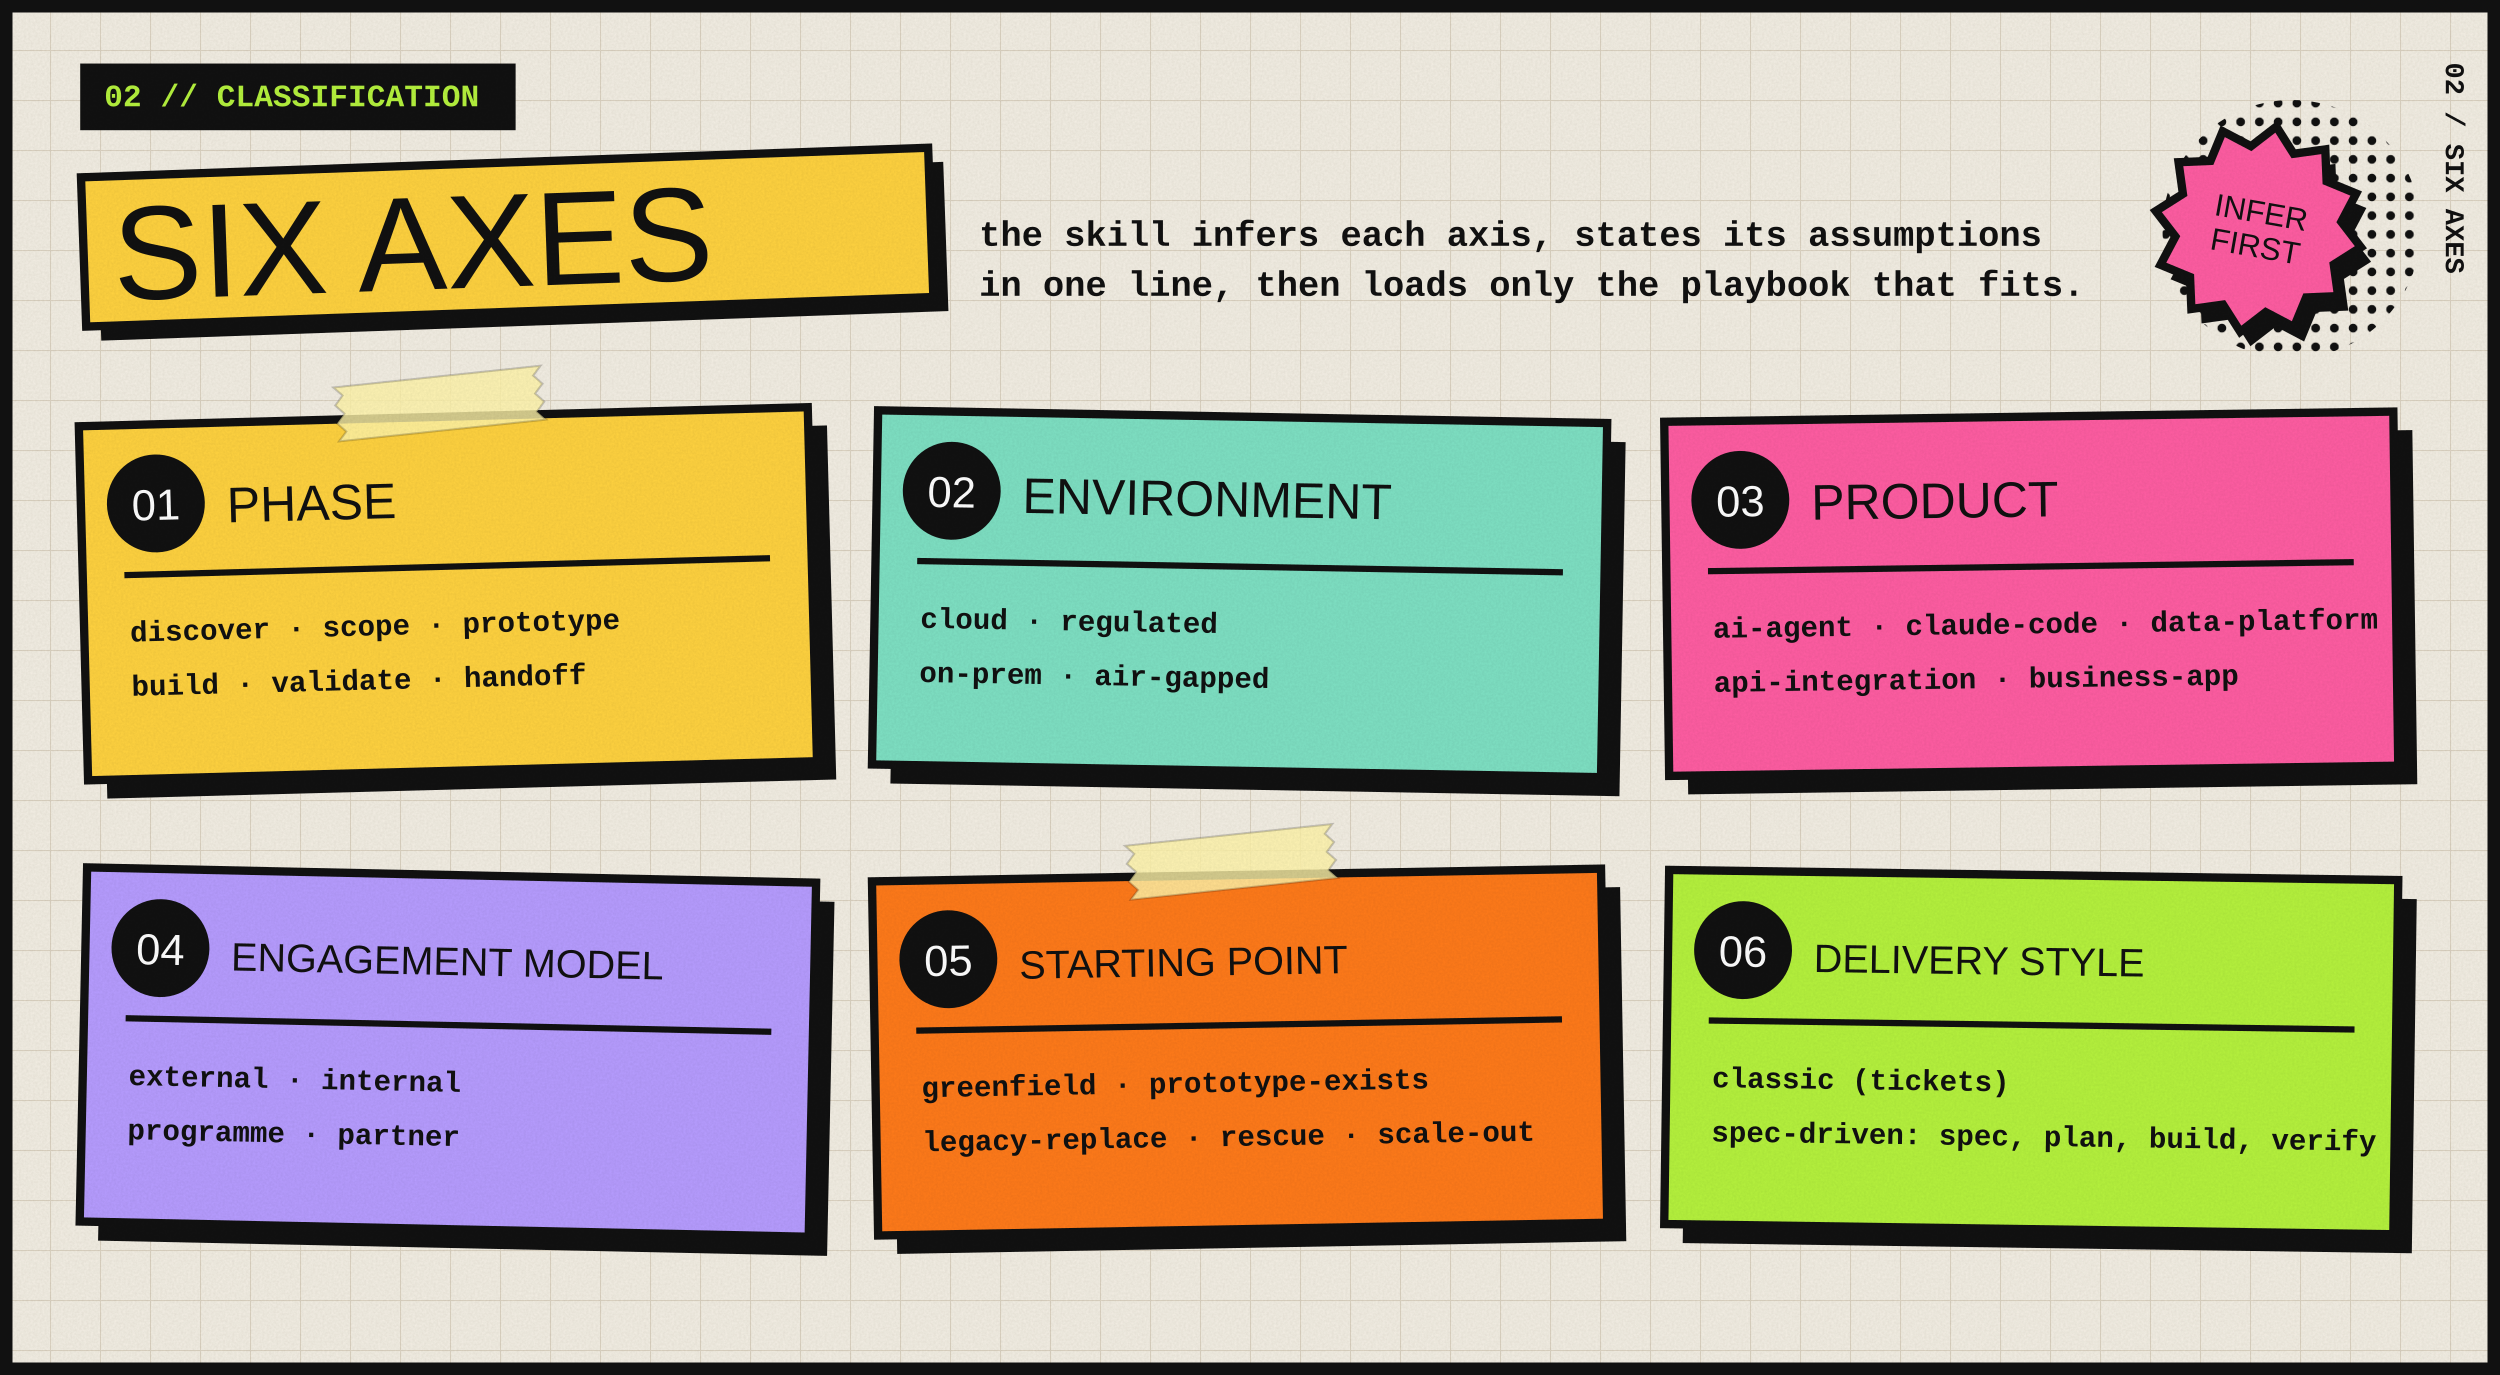
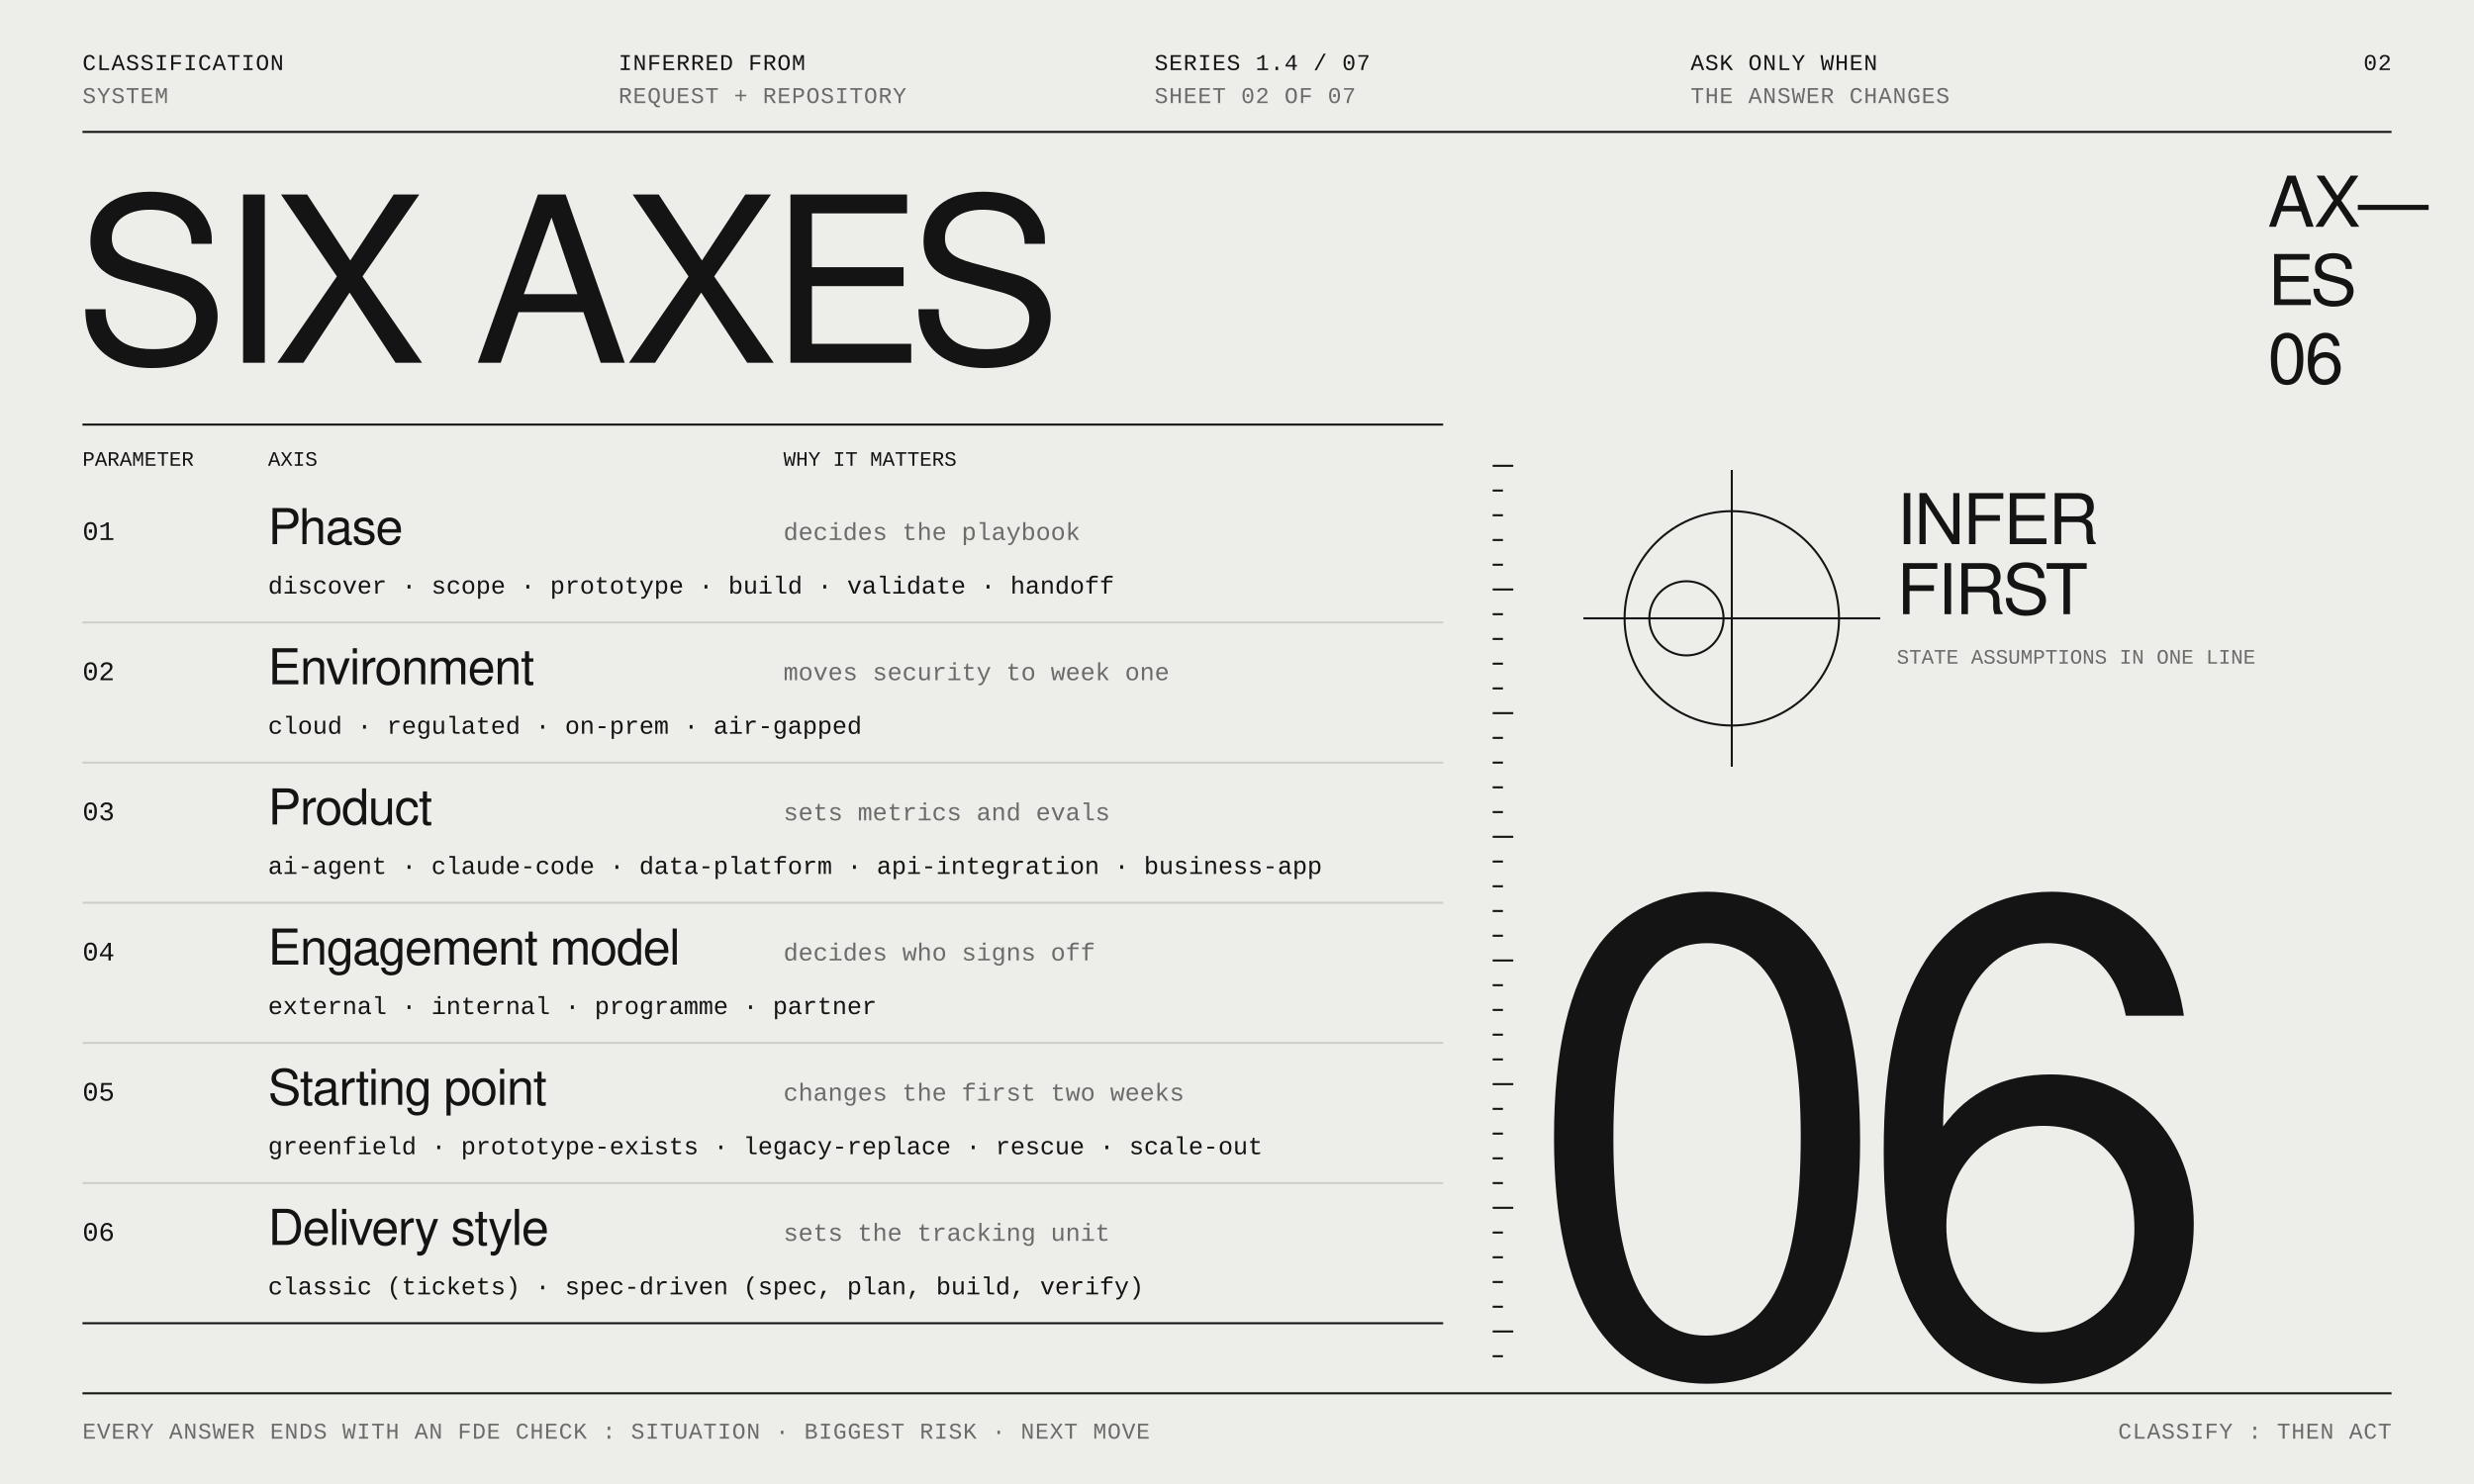
- <svg xmlns="http://www.w3.org/2000/svg" viewBox="0 0 1200 660" role="img" aria-labelledby="t d">
-   <defs>
-     <pattern id="grid" width="24" height="24" patternUnits="userSpaceOnUse">
-       <path d="M24 0H0V24" fill="none" stroke="#DCD3C2" stroke-width="1" />
-     </pattern>
-     <pattern id="dots" width="9" height="9" patternUnits="userSpaceOnUse">
-       <circle cx="4.5" cy="4.5" r="2.1" fill="#111111" />
-     </pattern>
-     <pattern id="dotsw" width="9" height="9" patternUnits="userSpaceOnUse">
-       <circle cx="4.5" cy="4.5" r="1.8" fill="#FFFFFF" opacity=".55" />
-     </pattern>
-     <pattern id="stripes" width="14" height="14" patternUnits="userSpaceOnUse" patternTransform="rotate(45)">
-       <rect width="7" height="14" fill="#111111" />
-     </pattern>
-     <filter id="grain" x="0" y="0" width="100%" height="100%">
-       <feTurbulence type="fractalNoise" baseFrequency=".9" numOctaves="2" seed="4" />
-       <feColorMatrix values="0 0 0 0 0  0 0 0 0 0  0 0 0 0 0  0 0 0 .07 0" />
-       <feComposite in2="SourceGraphic" operator="in" />
-     </filter>
-     <marker id="ah" viewBox="0 0 10 10" refX="7" refY="5" markerWidth="5" markerHeight="5" orient="auto-start-reverse">
-       <path d="M0 0L10 5L0 10z" fill="#111111" />
-     </marker>
-   </defs>
-   <rect width="1200" height="660" fill="#F3EEE3" />
-   <rect width="1200" height="660" fill="url(#grid)" />
-   <g transform="rotate(0 40 32)">
-     <rect x="40" y="32" width="206" height="29" fill="#111111" stroke="#111111" stroke-width="3" />
-     <text x="50" y="51" font-family="Courier New, Courier, monospace" font-size="15" fill="#B5F23D" text-anchor="start" font-weight="700">02 // CLASSIFICATION</text>
-   </g>
-   <g transform="rotate(-2 243.44 113.84)">
-     <rect x="47" y="85" width="406.88" height="71.68" fill="#111111" />
-     <rect x="40" y="78" width="406.88" height="71.68" fill="#FFD23F" stroke="#111111" stroke-width="4" />
-     <text x="54" y="137.52" font-family="Arial Black, Arial, Helvetica, sans-serif" font-size="64" fill="#111111" text-anchor="start">SIX AXES</text>
-   </g>
-   <text x="470" y="118" font-family="Courier New, Courier, monospace" font-size="17" fill="#111111" text-anchor="start" font-weight="700">the skill infers each axis, states its assumptions</text>
-   <text x="470" y="142" font-family="Courier New, Courier, monospace" font-size="17" fill="#111111" text-anchor="start" font-weight="700">in one line, then loads only the playbook that fits.</text>
-   <circle cx="1100" cy="110" r="62" fill="url(#dots)" />
-   <g transform="rotate(10 1084 110)">
-     <polygon points="1134.0,110.0 1122.6,120.4 1127.3,135.0 1112.3,138.3 1109.0,153.3 1094.4,148.6 1084.0,160.0 1073.6,148.6 1059.0,153.3 1055.7,138.3 1040.7,135.0 1045.4,120.4 1034.0,110.0 1045.4,99.6 1040.7,85.0 1055.7,81.7 1059.0,66.7 1073.6,71.4 1084.0,60.0 1094.4,71.4 1109.0,66.7 1112.3,81.7 1127.3,85.0 1122.6,99.6" transform="translate(6 6)" fill="#111111" />
-     <polygon points="1134.0,110.0 1122.6,120.4 1127.3,135.0 1112.3,138.3 1109.0,153.3 1094.4,148.6 1084.0,160.0 1073.6,148.6 1059.0,153.3 1055.7,138.3 1040.7,135.0 1045.4,120.4 1034.0,110.0 1045.4,99.6 1040.7,85.0 1055.7,81.7 1059.0,66.7 1073.6,71.4 1084.0,60.0 1094.4,71.4 1109.0,66.7 1112.3,81.7 1127.3,85.0 1122.6,99.6" fill="#FF5DA2" stroke="#111111" stroke-width="4" />
-     <text x="1084" y="107.0" font-family="Arial Black, Arial, Helvetica, sans-serif" font-size="15" fill="#111111" text-anchor="middle">INFER</text>
-     <text x="1084" y="123.5" font-family="Arial Black, Arial, Helvetica, sans-serif" font-size="15" fill="#111111" text-anchor="middle">FIRST</text>
-   </g>
-   <g transform="rotate(-1.5 215.0 285.0)">
-     <rect x="49" y="209" width="350" height="170" fill="#111111" />
-     <rect x="40" y="200" width="350" height="170" fill="#FFD23F" stroke="#111111" stroke-width="4" />
-     <circle cx="76" cy="238" r="22" fill="#111111" stroke="#111111" stroke-width="3" />
-     <text x="76" y="245.92" font-family="Arial Black, Arial, Helvetica, sans-serif" font-size="20.9" fill="#FFFFFF" text-anchor="middle">01</text>
-     <text x="110" y="248" font-family="Arial Black, Arial, Helvetica, sans-serif" font-size="24" fill="#111111" text-anchor="start">PHASE</text>
-     <line x1="60" y1="272" x2="370" y2="272" stroke="#111111" stroke-width="3" />
-     <text x="62" y="304" font-family="Courier New, Courier, monospace" font-size="14" fill="#111111" text-anchor="start" font-weight="700">discover · scope · prototype</text>
-     <text x="62" y="330" font-family="Courier New, Courier, monospace" font-size="14" fill="#111111" text-anchor="start" font-weight="700">build · validate · handoff</text>
-   </g>
-   <g transform="translate(160 186) rotate(-6)">
-     <polygon points="0.0,0.0 100.0,0.0 96.0,4.3 100.0,8.7 96.0,13.0 100.0,17.3 96.0,21.7 100.0,26.0 0.0,26.0 4.0,21.7 0.0,17.3 4.0,13.0 0.0,8.7 4.0,4.3" fill="#FFF4A8" opacity=".82" stroke="#111111" stroke-opacity=".25" />
-   </g>
-   <g transform="rotate(1 595.0 285.0)">
-     <rect x="429" y="209" width="350" height="170" fill="#111111" />
-     <rect x="420" y="200" width="350" height="170" fill="#7EE0C3" stroke="#111111" stroke-width="4" />
-     <circle cx="456" cy="238" r="22" fill="#111111" stroke="#111111" stroke-width="3" />
-     <text x="456" y="245.92" font-family="Arial Black, Arial, Helvetica, sans-serif" font-size="20.9" fill="#FFFFFF" text-anchor="middle">02</text>
-     <text x="490" y="248" font-family="Arial Black, Arial, Helvetica, sans-serif" font-size="24" fill="#111111" text-anchor="start">ENVIRONMENT</text>
-     <line x1="440" y1="272" x2="750" y2="272" stroke="#111111" stroke-width="3" />
-     <text x="442" y="304" font-family="Courier New, Courier, monospace" font-size="14" fill="#111111" text-anchor="start" font-weight="700">cloud · regulated</text>
-     <text x="442" y="330" font-family="Courier New, Courier, monospace" font-size="14" fill="#111111" text-anchor="start" font-weight="700">on-prem · air-gapped</text>
-   </g>
-   <g transform="rotate(-0.8 975.0 285.0)">
-     <rect x="809" y="209" width="350" height="170" fill="#111111" />
-     <rect x="800" y="200" width="350" height="170" fill="#FF5DA2" stroke="#111111" stroke-width="4" />
-     <circle cx="836" cy="238" r="22" fill="#111111" stroke="#111111" stroke-width="3" />
-     <text x="836" y="245.92" font-family="Arial Black, Arial, Helvetica, sans-serif" font-size="20.9" fill="#FFFFFF" text-anchor="middle">03</text>
-     <text x="870" y="248" font-family="Arial Black, Arial, Helvetica, sans-serif" font-size="24" fill="#111111" text-anchor="start">PRODUCT</text>
-     <line x1="820" y1="272" x2="1130" y2="272" stroke="#111111" stroke-width="3" />
-     <text x="822" y="304" font-family="Courier New, Courier, monospace" font-size="14" fill="#111111" text-anchor="start" font-weight="700">ai-agent · claude-code · data-platform</text>
-     <text x="822" y="330" font-family="Courier New, Courier, monospace" font-size="14" fill="#111111" text-anchor="start" font-weight="700">api-integration · business-app</text>
-   </g>
-   <g transform="rotate(1.2 215.0 505.0)">
-     <rect x="49" y="429" width="350" height="170" fill="#111111" />
-     <rect x="40" y="420" width="350" height="170" fill="#B69CFF" stroke="#111111" stroke-width="4" />
-     <circle cx="76" cy="458" r="22" fill="#111111" stroke="#111111" stroke-width="3" />
-     <text x="76" y="465.92" font-family="Arial Black, Arial, Helvetica, sans-serif" font-size="20.9" fill="#FFFFFF" text-anchor="middle">04</text>
-     <text x="110" y="468" font-family="Arial Black, Arial, Helvetica, sans-serif" font-size="19" fill="#111111" text-anchor="start">ENGAGEMENT MODEL</text>
-     <line x1="60" y1="492" x2="370" y2="492" stroke="#111111" stroke-width="3" />
-     <text x="62" y="524" font-family="Courier New, Courier, monospace" font-size="14" fill="#111111" text-anchor="start" font-weight="700">external · internal</text>
-     <text x="62" y="550" font-family="Courier New, Courier, monospace" font-size="14" fill="#111111" text-anchor="start" font-weight="700">programme · partner</text>
-   </g>
-   <g transform="rotate(-1 595.0 505.0)">
-     <rect x="429" y="429" width="350" height="170" fill="#111111" />
-     <rect x="420" y="420" width="350" height="170" fill="#FF7A1A" stroke="#111111" stroke-width="4" />
-     <circle cx="456" cy="458" r="22" fill="#111111" stroke="#111111" stroke-width="3" />
-     <text x="456" y="465.92" font-family="Arial Black, Arial, Helvetica, sans-serif" font-size="20.9" fill="#FFFFFF" text-anchor="middle">05</text>
-     <text x="490" y="468" font-family="Arial Black, Arial, Helvetica, sans-serif" font-size="19" fill="#111111" text-anchor="start">STARTING POINT</text>
-     <line x1="440" y1="492" x2="750" y2="492" stroke="#111111" stroke-width="3" />
-     <text x="442" y="524" font-family="Courier New, Courier, monospace" font-size="14" fill="#111111" text-anchor="start" font-weight="700">greenfield · prototype-exists</text>
-     <text x="442" y="550" font-family="Courier New, Courier, monospace" font-size="14" fill="#111111" text-anchor="start" font-weight="700">legacy-replace · rescue · scale-out</text>
-   </g>
-   <g transform="translate(540 406) rotate(-6)">
-     <polygon points="0.0,0.0 100.0,0.0 96.0,4.3 100.0,8.7 96.0,13.0 100.0,17.3 96.0,21.7 100.0,26.0 0.0,26.0 4.0,21.7 0.0,17.3 4.0,13.0 0.0,8.7 4.0,4.3" fill="#FFF4A8" opacity=".82" stroke="#111111" stroke-opacity=".25" />
-   </g>
-   <g transform="rotate(0.8 975.0 505.0)">
-     <rect x="809" y="429" width="350" height="170" fill="#111111" />
-     <rect x="800" y="420" width="350" height="170" fill="#B5F23D" stroke="#111111" stroke-width="4" />
-     <circle cx="836" cy="458" r="22" fill="#111111" stroke="#111111" stroke-width="3" />
-     <text x="836" y="465.92" font-family="Arial Black, Arial, Helvetica, sans-serif" font-size="20.9" fill="#FFFFFF" text-anchor="middle">06</text>
-     <text x="870" y="468" font-family="Arial Black, Arial, Helvetica, sans-serif" font-size="19" fill="#111111" text-anchor="start">DELIVERY STYLE</text>
-     <line x1="820" y1="492" x2="1130" y2="492" stroke="#111111" stroke-width="3" />
-     <text x="822" y="524" font-family="Courier New, Courier, monospace" font-size="14" fill="#111111" text-anchor="start" font-weight="700">classic (tickets)</text>
-     <text x="822" y="550" font-family="Courier New, Courier, monospace" font-size="14" fill="#111111" text-anchor="start" font-weight="700">spec-driven: spec, plan, build, verify</text>
-   </g>
-   <text x="1174" y="30" font-family="Courier New, Courier, monospace" font-size="13" fill="#111111" text-anchor="start" font-weight="700" transform="rotate(90 1174 30)">02 / SIX AXES</text>
-   <rect width="1200" height="660" fill="#F3EEE3" filter="url(#grain)" />
-   <rect x="3" y="3" width="1194" height="654" fill="none" stroke="#111111" stroke-width="6" />
+ <svg xmlns="http://www.w3.org/2000/svg" viewBox="0 0 1200 720" role="img" aria-labelledby="t d">
+   <rect width="1200" height="720" fill="#EDEDE9" />
+   <text x="40" y="34" font-family="SFMono-Regular, Consolas, Menlo, Courier New, monospace" font-size="11" font-weight="500" fill="#141414" text-anchor="start" letter-spacing="0.4">CLASSIFICATION</text>
+   <text x="40" y="50" font-family="SFMono-Regular, Consolas, Menlo, Courier New, monospace" font-size="11" font-weight="400" fill="#6B6B6B" text-anchor="start" letter-spacing="0.4">SYSTEM</text>
+   <text x="300" y="34" font-family="SFMono-Regular, Consolas, Menlo, Courier New, monospace" font-size="11" font-weight="500" fill="#141414" text-anchor="start" letter-spacing="0.4">INFERRED FROM</text>
+   <text x="300" y="50" font-family="SFMono-Regular, Consolas, Menlo, Courier New, monospace" font-size="11" font-weight="400" fill="#6B6B6B" text-anchor="start" letter-spacing="0.4">REQUEST + REPOSITORY</text>
+   <text x="560" y="34" font-family="SFMono-Regular, Consolas, Menlo, Courier New, monospace" font-size="11" font-weight="500" fill="#141414" text-anchor="start" letter-spacing="0.4">SERIES 1.4 / 07</text>
+   <text x="560" y="50" font-family="SFMono-Regular, Consolas, Menlo, Courier New, monospace" font-size="11" font-weight="400" fill="#6B6B6B" text-anchor="start" letter-spacing="0.4">SHEET 02 OF 07</text>
+   <text x="820" y="34" font-family="SFMono-Regular, Consolas, Menlo, Courier New, monospace" font-size="11" font-weight="500" fill="#141414" text-anchor="start" letter-spacing="0.4">ASK ONLY WHEN</text>
+   <text x="820" y="50" font-family="SFMono-Regular, Consolas, Menlo, Courier New, monospace" font-size="11" font-weight="400" fill="#6B6B6B" text-anchor="start" letter-spacing="0.4">THE ANSWER CHANGES</text>
+   <text x="1160" y="34" font-family="SFMono-Regular, Consolas, Menlo, Courier New, monospace" font-size="11" font-weight="500" fill="#141414" text-anchor="end" letter-spacing="0.4">02</text>
+   <line x1="40" y1="64" x2="1160" y2="64" stroke="#141414" stroke-width="1" />
+   <text x="36" y="176" font-family="Helvetica Neue, Helvetica, Arial, sans-serif" font-size="112" font-weight="500" fill="#141414" text-anchor="start" letter-spacing="-4">SIX AXES</text>
+   <text x="1100" y="110" font-family="Helvetica Neue, Helvetica, Arial, sans-serif" font-size="34" font-weight="400" fill="#141414" text-anchor="start" letter-spacing="-1">AX—</text>
+   <text x="1100" y="148" font-family="Helvetica Neue, Helvetica, Arial, sans-serif" font-size="34" font-weight="400" fill="#141414" text-anchor="start" letter-spacing="-1">ES</text>
+   <text x="1100" y="186" font-family="Helvetica Neue, Helvetica, Arial, sans-serif" font-size="34" font-weight="400" fill="#141414" text-anchor="start" letter-spacing="-1">06</text>
+   <line x1="40" y1="206" x2="700" y2="206" stroke="#141414" stroke-width="1" />
+   <text x="40" y="226" font-family="SFMono-Regular, Consolas, Menlo, Courier New, monospace" font-size="10" font-weight="500" fill="#141414" text-anchor="start">PARAMETER</text>
+   <text x="130" y="226" font-family="SFMono-Regular, Consolas, Menlo, Courier New, monospace" font-size="10" font-weight="500" fill="#141414" text-anchor="start">AXIS</text>
+   <text x="380" y="226" font-family="SFMono-Regular, Consolas, Menlo, Courier New, monospace" font-size="10" font-weight="500" fill="#141414" text-anchor="start">WHY IT MATTERS</text>
+   <text x="40" y="262" font-family="SFMono-Regular, Consolas, Menlo, Courier New, monospace" font-size="13" font-weight="500" fill="#141414" text-anchor="start">01</text>
+   <text x="130" y="264" font-family="Helvetica Neue, Helvetica, Arial, sans-serif" font-size="24" font-weight="500" fill="#141414" text-anchor="start" letter-spacing="-0.5">Phase</text>
+   <text x="380" y="262" font-family="SFMono-Regular, Consolas, Menlo, Courier New, monospace" font-size="12" font-weight="400" fill="#6B6B6B" text-anchor="start">decides the playbook</text>
+   <text x="130" y="288" font-family="SFMono-Regular, Consolas, Menlo, Courier New, monospace" font-size="12" font-weight="400" fill="#141414" text-anchor="start">discover · scope · prototype · build · validate · handoff</text>
+   <line x1="40" y1="302" x2="700" y2="302" stroke="#CFCFC9" stroke-width="1" />
+   <text x="40" y="330" font-family="SFMono-Regular, Consolas, Menlo, Courier New, monospace" font-size="13" font-weight="500" fill="#141414" text-anchor="start">02</text>
+   <text x="130" y="332" font-family="Helvetica Neue, Helvetica, Arial, sans-serif" font-size="24" font-weight="500" fill="#141414" text-anchor="start" letter-spacing="-0.5">Environment</text>
+   <text x="380" y="330" font-family="SFMono-Regular, Consolas, Menlo, Courier New, monospace" font-size="12" font-weight="400" fill="#6B6B6B" text-anchor="start">moves security to week one</text>
+   <text x="130" y="356" font-family="SFMono-Regular, Consolas, Menlo, Courier New, monospace" font-size="12" font-weight="400" fill="#141414" text-anchor="start">cloud · regulated · on-prem · air-gapped</text>
+   <line x1="40" y1="370" x2="700" y2="370" stroke="#CFCFC9" stroke-width="1" />
+   <text x="40" y="398" font-family="SFMono-Regular, Consolas, Menlo, Courier New, monospace" font-size="13" font-weight="500" fill="#141414" text-anchor="start">03</text>
+   <text x="130" y="400" font-family="Helvetica Neue, Helvetica, Arial, sans-serif" font-size="24" font-weight="500" fill="#141414" text-anchor="start" letter-spacing="-0.5">Product</text>
+   <text x="380" y="398" font-family="SFMono-Regular, Consolas, Menlo, Courier New, monospace" font-size="12" font-weight="400" fill="#6B6B6B" text-anchor="start">sets metrics and evals</text>
+   <text x="130" y="424" font-family="SFMono-Regular, Consolas, Menlo, Courier New, monospace" font-size="12" font-weight="400" fill="#141414" text-anchor="start">ai-agent · claude-code · data-platform · api-integration · business-app</text>
+   <line x1="40" y1="438" x2="700" y2="438" stroke="#CFCFC9" stroke-width="1" />
+   <text x="40" y="466" font-family="SFMono-Regular, Consolas, Menlo, Courier New, monospace" font-size="13" font-weight="500" fill="#141414" text-anchor="start">04</text>
+   <text x="130" y="468" font-family="Helvetica Neue, Helvetica, Arial, sans-serif" font-size="24" font-weight="500" fill="#141414" text-anchor="start" letter-spacing="-0.5">Engagement model</text>
+   <text x="380" y="466" font-family="SFMono-Regular, Consolas, Menlo, Courier New, monospace" font-size="12" font-weight="400" fill="#6B6B6B" text-anchor="start">decides who signs off</text>
+   <text x="130" y="492" font-family="SFMono-Regular, Consolas, Menlo, Courier New, monospace" font-size="12" font-weight="400" fill="#141414" text-anchor="start">external · internal · programme · partner</text>
+   <line x1="40" y1="506" x2="700" y2="506" stroke="#CFCFC9" stroke-width="1" />
+   <text x="40" y="534" font-family="SFMono-Regular, Consolas, Menlo, Courier New, monospace" font-size="13" font-weight="500" fill="#141414" text-anchor="start">05</text>
+   <text x="130" y="536" font-family="Helvetica Neue, Helvetica, Arial, sans-serif" font-size="24" font-weight="500" fill="#141414" text-anchor="start" letter-spacing="-0.5">Starting point</text>
+   <text x="380" y="534" font-family="SFMono-Regular, Consolas, Menlo, Courier New, monospace" font-size="12" font-weight="400" fill="#6B6B6B" text-anchor="start">changes the first two weeks</text>
+   <text x="130" y="560" font-family="SFMono-Regular, Consolas, Menlo, Courier New, monospace" font-size="12" font-weight="400" fill="#141414" text-anchor="start">greenfield · prototype-exists · legacy-replace · rescue · scale-out</text>
+   <line x1="40" y1="574" x2="700" y2="574" stroke="#CFCFC9" stroke-width="1" />
+   <text x="40" y="602" font-family="SFMono-Regular, Consolas, Menlo, Courier New, monospace" font-size="13" font-weight="500" fill="#141414" text-anchor="start">06</text>
+   <text x="130" y="604" font-family="Helvetica Neue, Helvetica, Arial, sans-serif" font-size="24" font-weight="500" fill="#141414" text-anchor="start" letter-spacing="-0.5">Delivery style</text>
+   <text x="380" y="602" font-family="SFMono-Regular, Consolas, Menlo, Courier New, monospace" font-size="12" font-weight="400" fill="#6B6B6B" text-anchor="start">sets the tracking unit</text>
+   <text x="130" y="628" font-family="SFMono-Regular, Consolas, Menlo, Courier New, monospace" font-size="12" font-weight="400" fill="#141414" text-anchor="start">classic (tickets) · spec-driven (spec, plan, build, verify)</text>
+   <line x1="40" y1="642" x2="700" y2="642" stroke="#141414" stroke-width="1" />
+   <line x1="724" y1="226" x2="734" y2="226" stroke="#141414" stroke-width="1" />
+   <line x1="724" y1="238" x2="729" y2="238" stroke="#141414" stroke-width="1" />
+   <line x1="724" y1="250" x2="729" y2="250" stroke="#141414" stroke-width="1" />
+   <line x1="724" y1="262" x2="729" y2="262" stroke="#141414" stroke-width="1" />
+   <line x1="724" y1="274" x2="729" y2="274" stroke="#141414" stroke-width="1" />
+   <line x1="724" y1="286" x2="734" y2="286" stroke="#141414" stroke-width="1" />
+   <line x1="724" y1="298" x2="729" y2="298" stroke="#141414" stroke-width="1" />
+   <line x1="724" y1="310" x2="729" y2="310" stroke="#141414" stroke-width="1" />
+   <line x1="724" y1="322" x2="729" y2="322" stroke="#141414" stroke-width="1" />
+   <line x1="724" y1="334" x2="729" y2="334" stroke="#141414" stroke-width="1" />
+   <line x1="724" y1="346" x2="734" y2="346" stroke="#141414" stroke-width="1" />
+   <line x1="724" y1="358" x2="729" y2="358" stroke="#141414" stroke-width="1" />
+   <line x1="724" y1="370" x2="729" y2="370" stroke="#141414" stroke-width="1" />
+   <line x1="724" y1="382" x2="729" y2="382" stroke="#141414" stroke-width="1" />
+   <line x1="724" y1="394" x2="729" y2="394" stroke="#141414" stroke-width="1" />
+   <line x1="724" y1="406" x2="734" y2="406" stroke="#141414" stroke-width="1" />
+   <line x1="724" y1="418" x2="729" y2="418" stroke="#141414" stroke-width="1" />
+   <line x1="724" y1="430" x2="729" y2="430" stroke="#141414" stroke-width="1" />
+   <line x1="724" y1="442" x2="729" y2="442" stroke="#141414" stroke-width="1" />
+   <line x1="724" y1="454" x2="729" y2="454" stroke="#141414" stroke-width="1" />
+   <line x1="724" y1="466" x2="734" y2="466" stroke="#141414" stroke-width="1" />
+   <line x1="724" y1="478" x2="729" y2="478" stroke="#141414" stroke-width="1" />
+   <line x1="724" y1="490" x2="729" y2="490" stroke="#141414" stroke-width="1" />
+   <line x1="724" y1="502" x2="729" y2="502" stroke="#141414" stroke-width="1" />
+   <line x1="724" y1="514" x2="729" y2="514" stroke="#141414" stroke-width="1" />
+   <line x1="724" y1="526" x2="734" y2="526" stroke="#141414" stroke-width="1" />
+   <line x1="724" y1="538" x2="729" y2="538" stroke="#141414" stroke-width="1" />
+   <line x1="724" y1="550" x2="729" y2="550" stroke="#141414" stroke-width="1" />
+   <line x1="724" y1="562" x2="729" y2="562" stroke="#141414" stroke-width="1" />
+   <line x1="724" y1="574" x2="729" y2="574" stroke="#141414" stroke-width="1" />
+   <line x1="724" y1="586" x2="734" y2="586" stroke="#141414" stroke-width="1" />
+   <line x1="724" y1="598" x2="729" y2="598" stroke="#141414" stroke-width="1" />
+   <line x1="724" y1="610" x2="729" y2="610" stroke="#141414" stroke-width="1" />
+   <line x1="724" y1="622" x2="729" y2="622" stroke="#141414" stroke-width="1" />
+   <line x1="724" y1="634" x2="729" y2="634" stroke="#141414" stroke-width="1" />
+   <line x1="724" y1="646" x2="734" y2="646" stroke="#141414" stroke-width="1" />
+   <line x1="724" y1="658" x2="729" y2="658" stroke="#141414" stroke-width="1" />
+   <circle cx="840" cy="300" r="52" fill="none" stroke="#141414" stroke-width="1" />
+   <circle cx="818" cy="300" r="18" fill="none" stroke="#141414" stroke-width="1" />
+   <line x1="768" y1="300" x2="912" y2="300" stroke="#141414" stroke-width="1" />
+   <line x1="840" y1="228" x2="840" y2="372" stroke="#141414" stroke-width="1" />
+   <text x="920" y="264" font-family="Helvetica Neue, Helvetica, Arial, sans-serif" font-size="34" font-weight="500" fill="#141414" text-anchor="start" letter-spacing="-1">INFER</text>
+   <text x="920" y="298" font-family="Helvetica Neue, Helvetica, Arial, sans-serif" font-size="34" font-weight="500" fill="#141414" text-anchor="start" letter-spacing="-1">FIRST</text>
+   <text x="920" y="322" font-family="SFMono-Regular, Consolas, Menlo, Courier New, monospace" font-size="10" font-weight="400" fill="#6B6B6B" text-anchor="start">STATE ASSUMPTIONS IN ONE LINE</text>
+   <text x="740" y="664" font-family="Helvetica Neue, Helvetica, Arial, sans-serif" font-size="320" font-weight="500" fill="#141414" text-anchor="start" letter-spacing="-18">06</text>
+   <line x1="40" y1="676" x2="1160" y2="676" stroke="#141414" stroke-width="1" />
+   <text x="40" y="698" font-family="SFMono-Regular, Consolas, Menlo, Courier New, monospace" font-size="11" font-weight="400" fill="#6B6B6B" text-anchor="start" letter-spacing="0.4">EVERY ANSWER ENDS WITH AN FDE CHECK : SITUATION · BIGGEST RISK · NEXT MOVE</text>
+   <text x="1160" y="698" font-family="SFMono-Regular, Consolas, Menlo, Courier New, monospace" font-size="11" font-weight="400" fill="#6B6B6B" text-anchor="end" letter-spacing="0.4">CLASSIFY : THEN ACT</text>
</svg>
